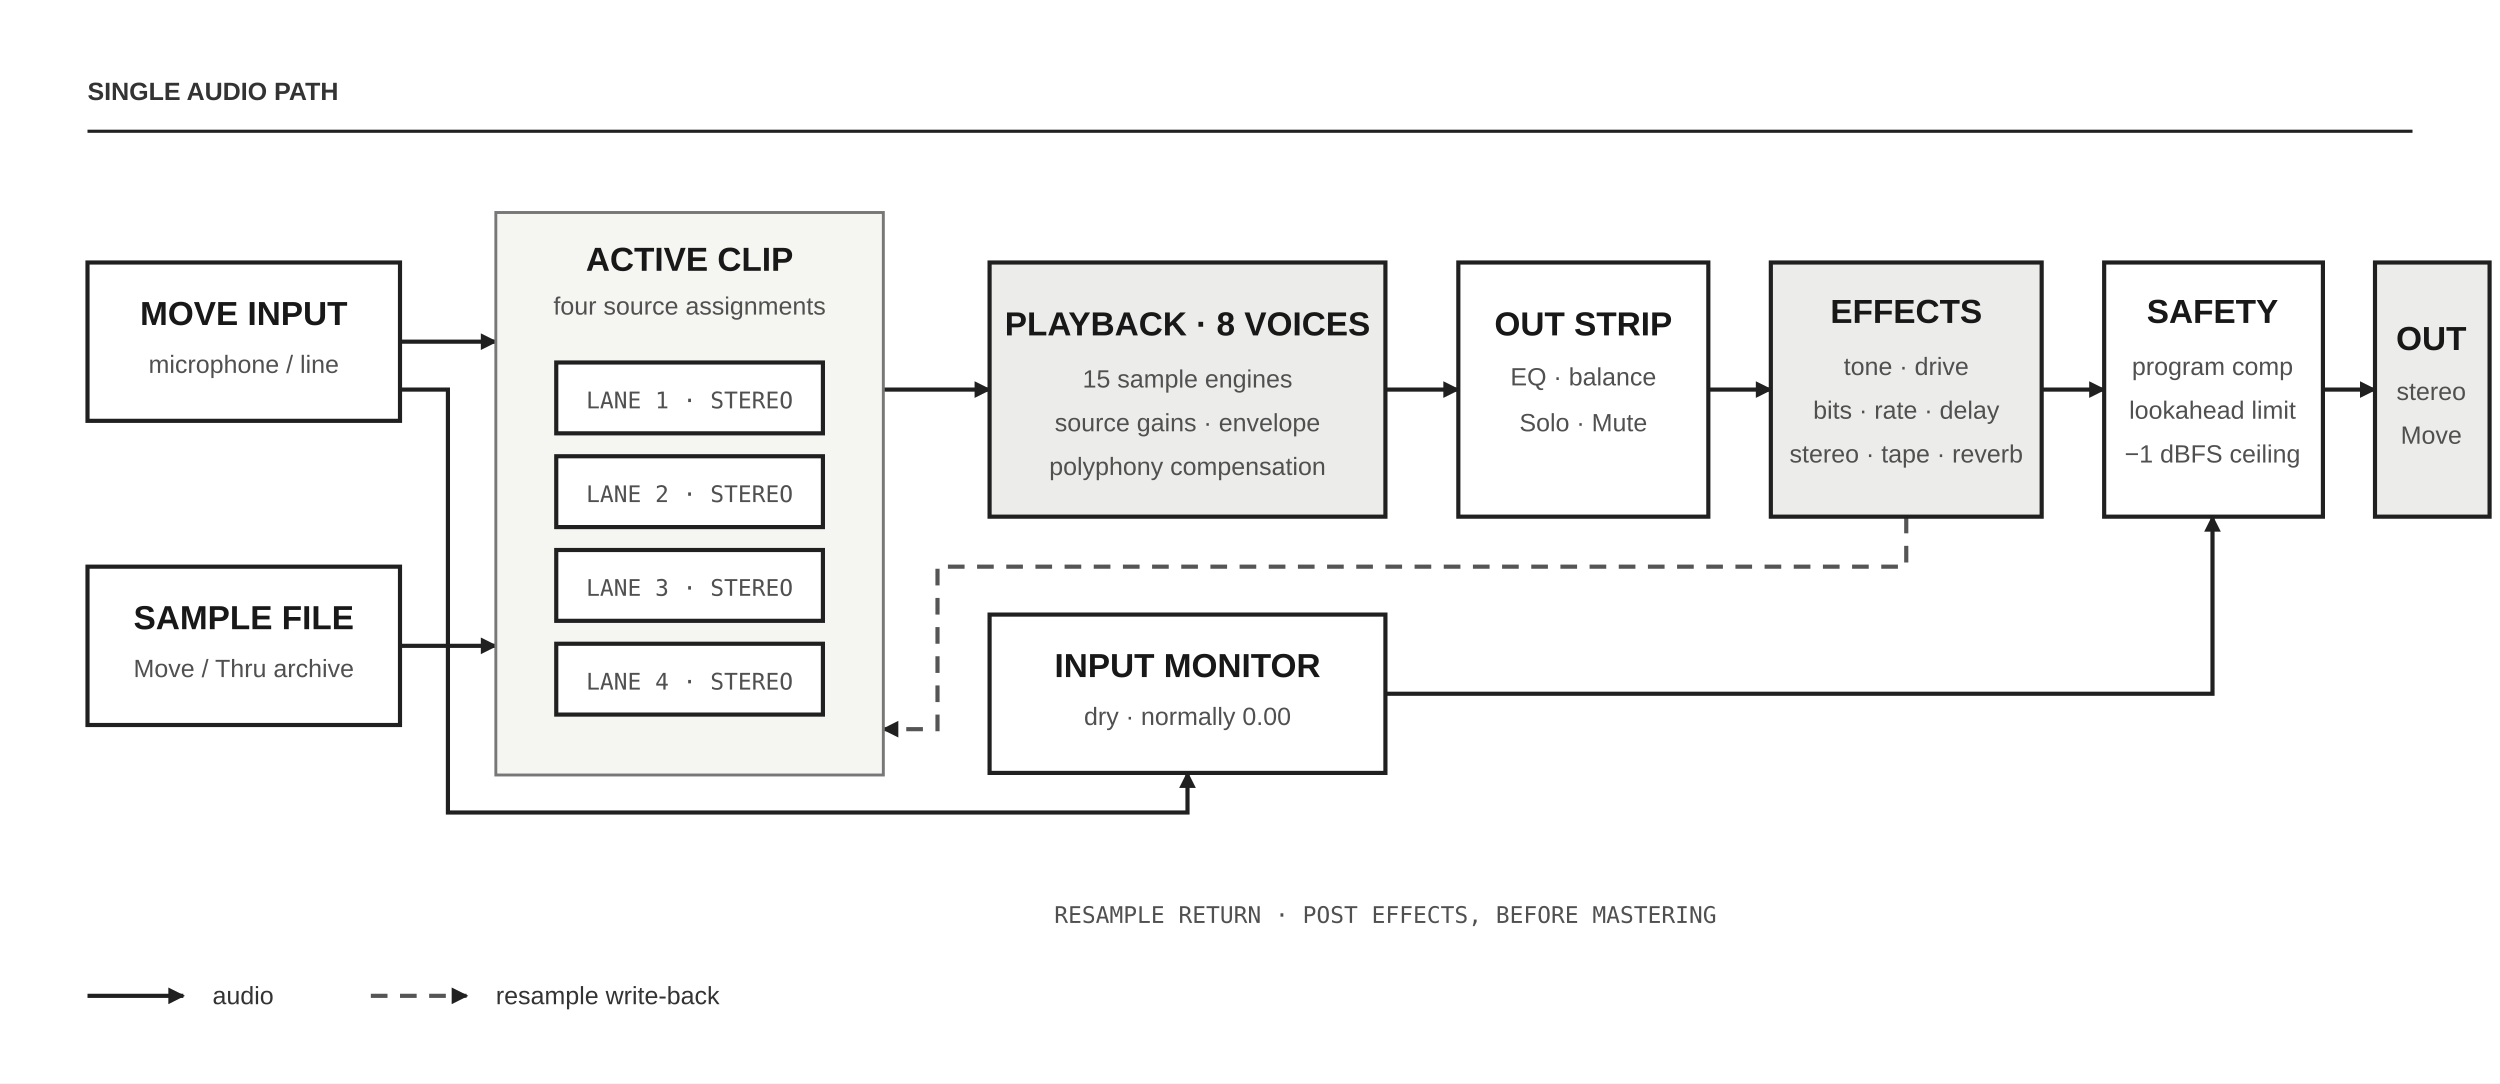
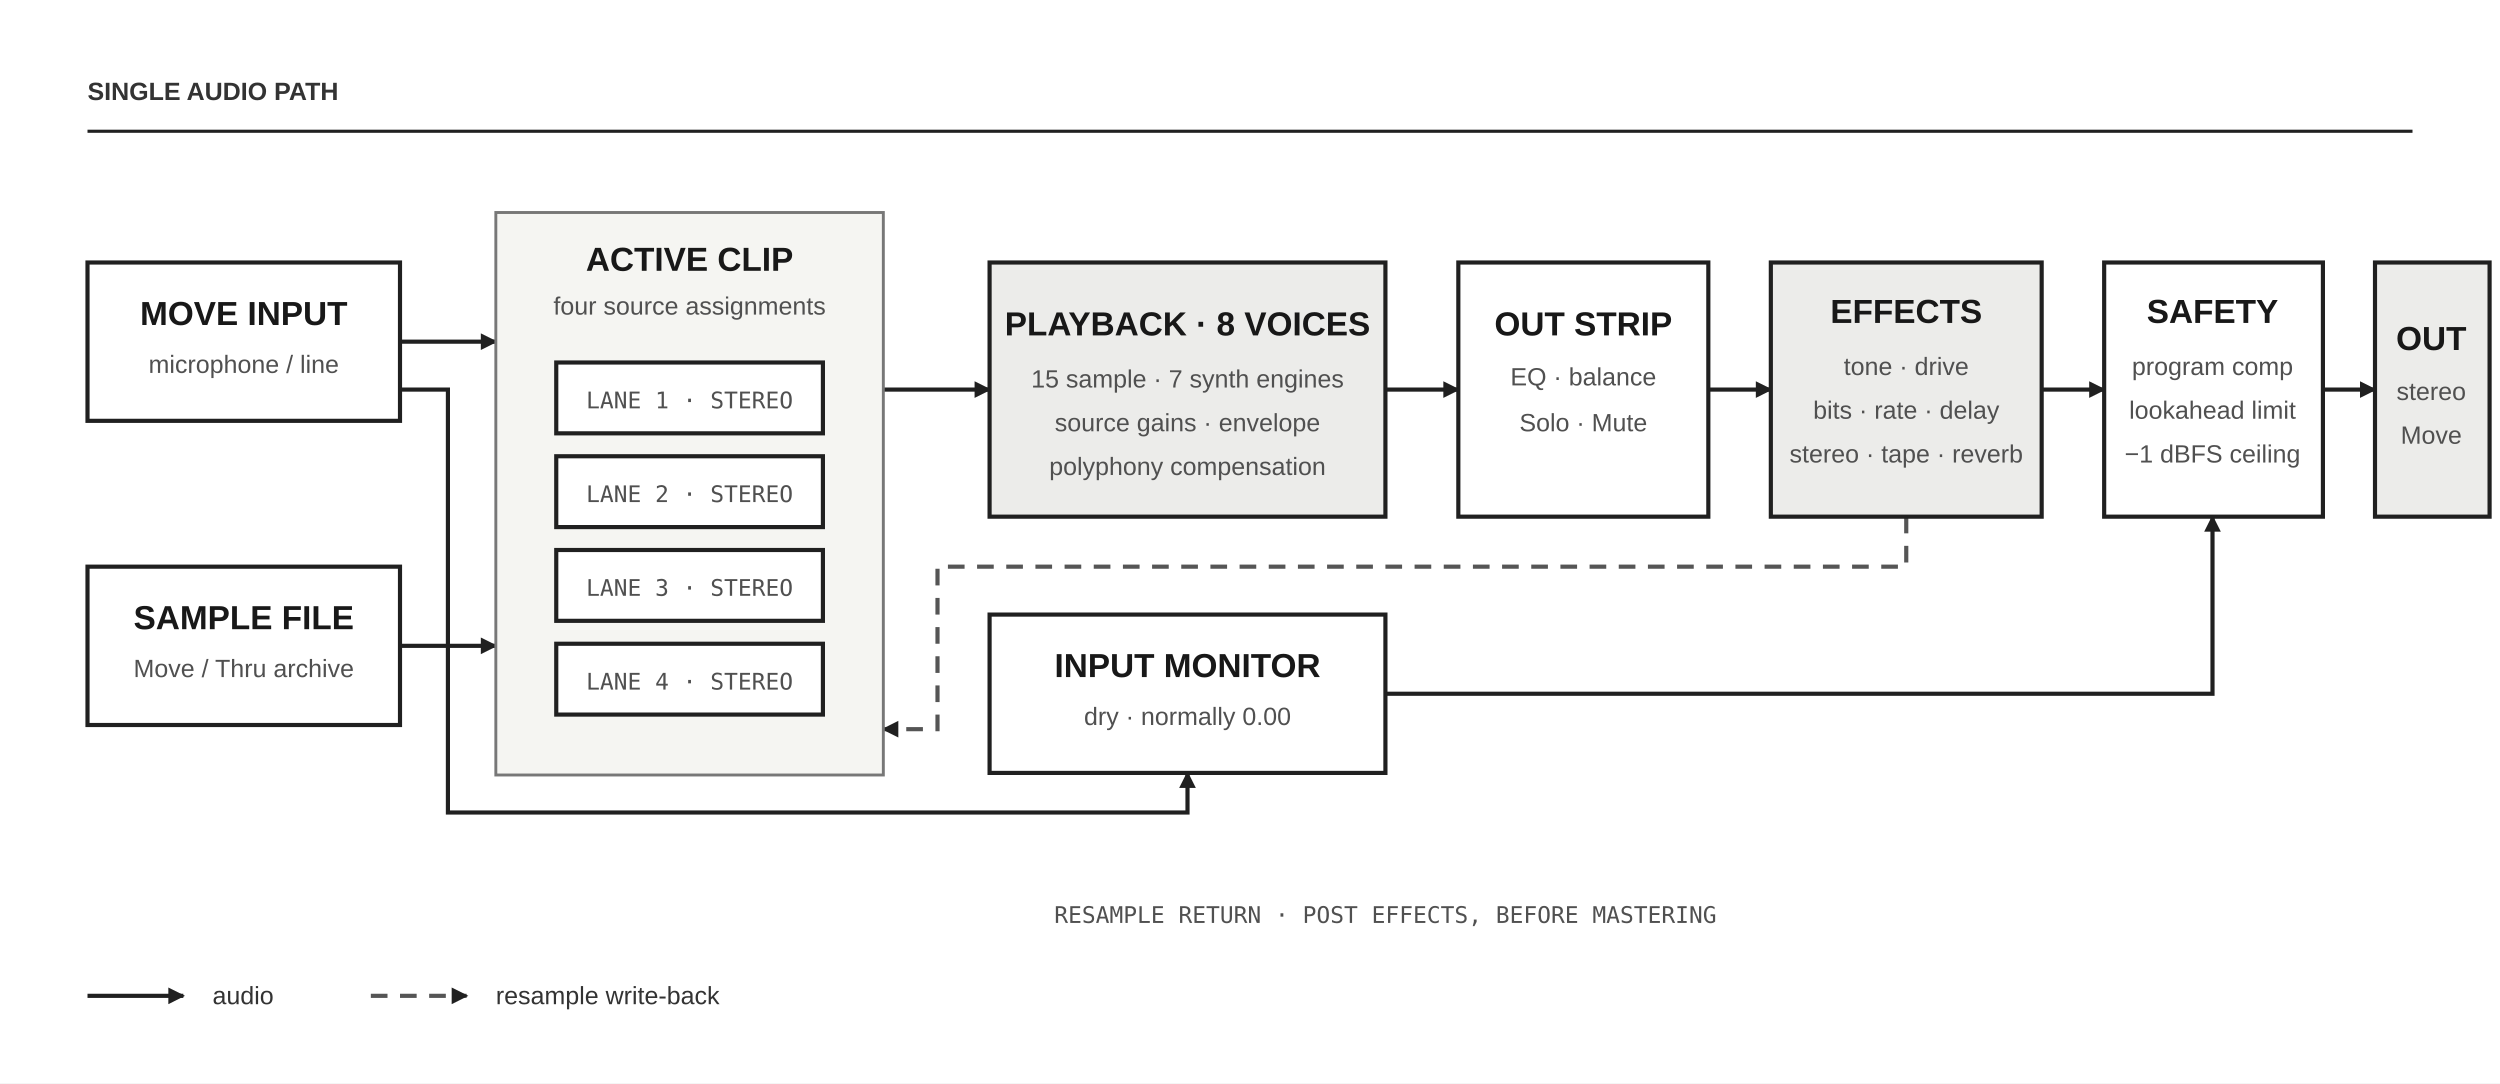
<svg xmlns="http://www.w3.org/2000/svg" width="1200" height="520" viewBox="0 0 1200 520" role="img" aria-labelledby="title desc">
  <defs>
    <marker id="arrow" viewBox="0 0 10 10" markerWidth="8" markerHeight="8" refX="9" refY="5" orient="auto" markerUnits="userSpaceOnUse">
      <path d="M0 0L10 5L0 10Z" fill="#202020" />
    </marker>
    <style>
      .box{fill:#fff;stroke:#202020;stroke-width:2}
      .soft{fill:#ececea;stroke:#202020;stroke-width:2}
      .group{fill:#f5f5f2;stroke:#777;stroke-width:1.4}
      .audio{fill:none;stroke:#202020;stroke-width:2;marker-end:url(#arrow)}
      .return{fill:none;stroke:#555;stroke-width:2;stroke-dasharray:8 6;marker-end:url(#arrow)}
      .title{fill:#181818;font-family:Arial,Helvetica,sans-serif;font-size:16px;font-weight:700;text-anchor:middle}
      .sub{fill:#505050;font-family:Arial,Helvetica,sans-serif;font-size:12px;text-anchor:middle}
      .small{fill:#505050;font-family:Menlo,Monaco,monospace;font-size:11px;text-anchor:middle}
      .legend{fill:#333;font-family:Arial,Helvetica,sans-serif;font-size:12px}
    </style>
  </defs>
  <rect width="1200" height="520" fill="#fff" />
  <text x="42" y="48" class="legend" font-weight="700">SINGLE AUDIO PATH</text>
  <line x1="42" y1="63" x2="1158" y2="63" stroke="#202020" stroke-width="1.5" />
  <g aria-hidden="true">
    <path d="M192 164H238" class="audio" />
    <path d="M192 310H238" class="audio" />
    <path d="M424 187H475" class="audio" />
    <path d="M665 187H700" class="audio" />
    <path d="M820 187H850" class="audio" />
    <path d="M980 187H1010" class="audio" />
    <path d="M1115 187H1140" class="audio" />
    <path d="M192 187H215V390H570V371" class="audio" />
    <path d="M665 333H1062V248" class="audio" />
    <path d="M915 248V272H450V350H424" class="return" />
  </g>
  <rect x="42" y="126" width="150" height="76" class="box" />
  <text x="117" y="156" class="title">MOVE INPUT</text>
  <text x="117" y="179" class="sub">microphone / line</text>
  <rect x="42" y="272" width="150" height="76" class="box" />
  <text x="117" y="302" class="title">SAMPLE FILE</text>
  <text x="117" y="325" class="sub">Move / Thru archive</text>
  <rect x="238" y="102" width="186" height="270" class="group" />
  <text x="331" y="130" class="title">ACTIVE CLIP</text>
  <text x="331" y="151" class="sub">four source assignments</text>
  <rect x="267" y="174" width="128" height="34" class="box" />
  <text x="331" y="196" class="small">LANE 1 · STEREO</text>
  <rect x="267" y="219" width="128" height="34" class="box" />
  <text x="331" y="241" class="small">LANE 2 · STEREO</text>
  <rect x="267" y="264" width="128" height="34" class="box" />
  <text x="331" y="286" class="small">LANE 3 · STEREO</text>
  <rect x="267" y="309" width="128" height="34" class="box" />
  <text x="331" y="331" class="small">LANE 4 · STEREO</text>
  <rect x="475" y="126" width="190" height="122" class="soft" />
  <text x="570" y="161" class="title">PLAYBACK · 8 VOICES</text>
-   <text x="570" y="186" class="sub">15 sample engines</text>
+   <text x="570" y="186" class="sub">15 sample · 7 synth engines</text>
  <text x="570" y="207" class="sub">source gains · envelope</text>
  <text x="570" y="228" class="sub">polyphony compensation</text>
  <rect x="700" y="126" width="120" height="122" class="box" />
  <text x="760" y="161" class="title">OUT STRIP</text>
  <text x="760" y="185" class="sub">EQ · balance</text>
  <text x="760" y="207" class="sub">Solo · Mute</text>
  <rect x="850" y="126" width="130" height="122" class="soft" />
  <text x="915" y="155" class="title">EFFECTS</text>
  <text x="915" y="180" class="sub">tone · drive</text>
  <text x="915" y="201" class="sub">bits · rate · delay</text>
  <text x="915" y="222" class="sub">stereo · tape · reverb</text>
  <rect x="1010" y="126" width="105" height="122" class="box" />
  <text x="1062" y="155" class="title">SAFETY</text>
  <text x="1062" y="180" class="sub">program comp</text>
  <text x="1062" y="201" class="sub">lookahead limit</text>
  <text x="1062" y="222" class="sub">−1 dBFS ceiling</text>
  <rect x="1140" y="126" width="55" height="122" class="soft" />
  <text x="1167" y="168" class="title">OUT</text>
  <text x="1167" y="192" class="sub">stereo</text>
  <text x="1167" y="213" class="sub">Move</text>
  <rect x="475" y="295" width="190" height="76" class="box" />
  <text x="570" y="325" class="title">INPUT MONITOR</text>
  <text x="570" y="348" class="sub">dry · normally 0.00</text>
  <text x="665" y="443" class="small">RESAMPLE RETURN · POST EFFECTS, BEFORE MASTERING</text>
  <line x1="42" y1="478" x2="88" y2="478" stroke="#202020" stroke-width="2" marker-end="url(#arrow)" />
  <text x="102" y="482" class="legend">audio</text>
  <line x1="178" y1="478" x2="224" y2="478" stroke="#555" stroke-width="2" stroke-dasharray="8 6" marker-end="url(#arrow)" />
  <text x="238" y="482" class="legend">resample write-back</text>
</svg>
